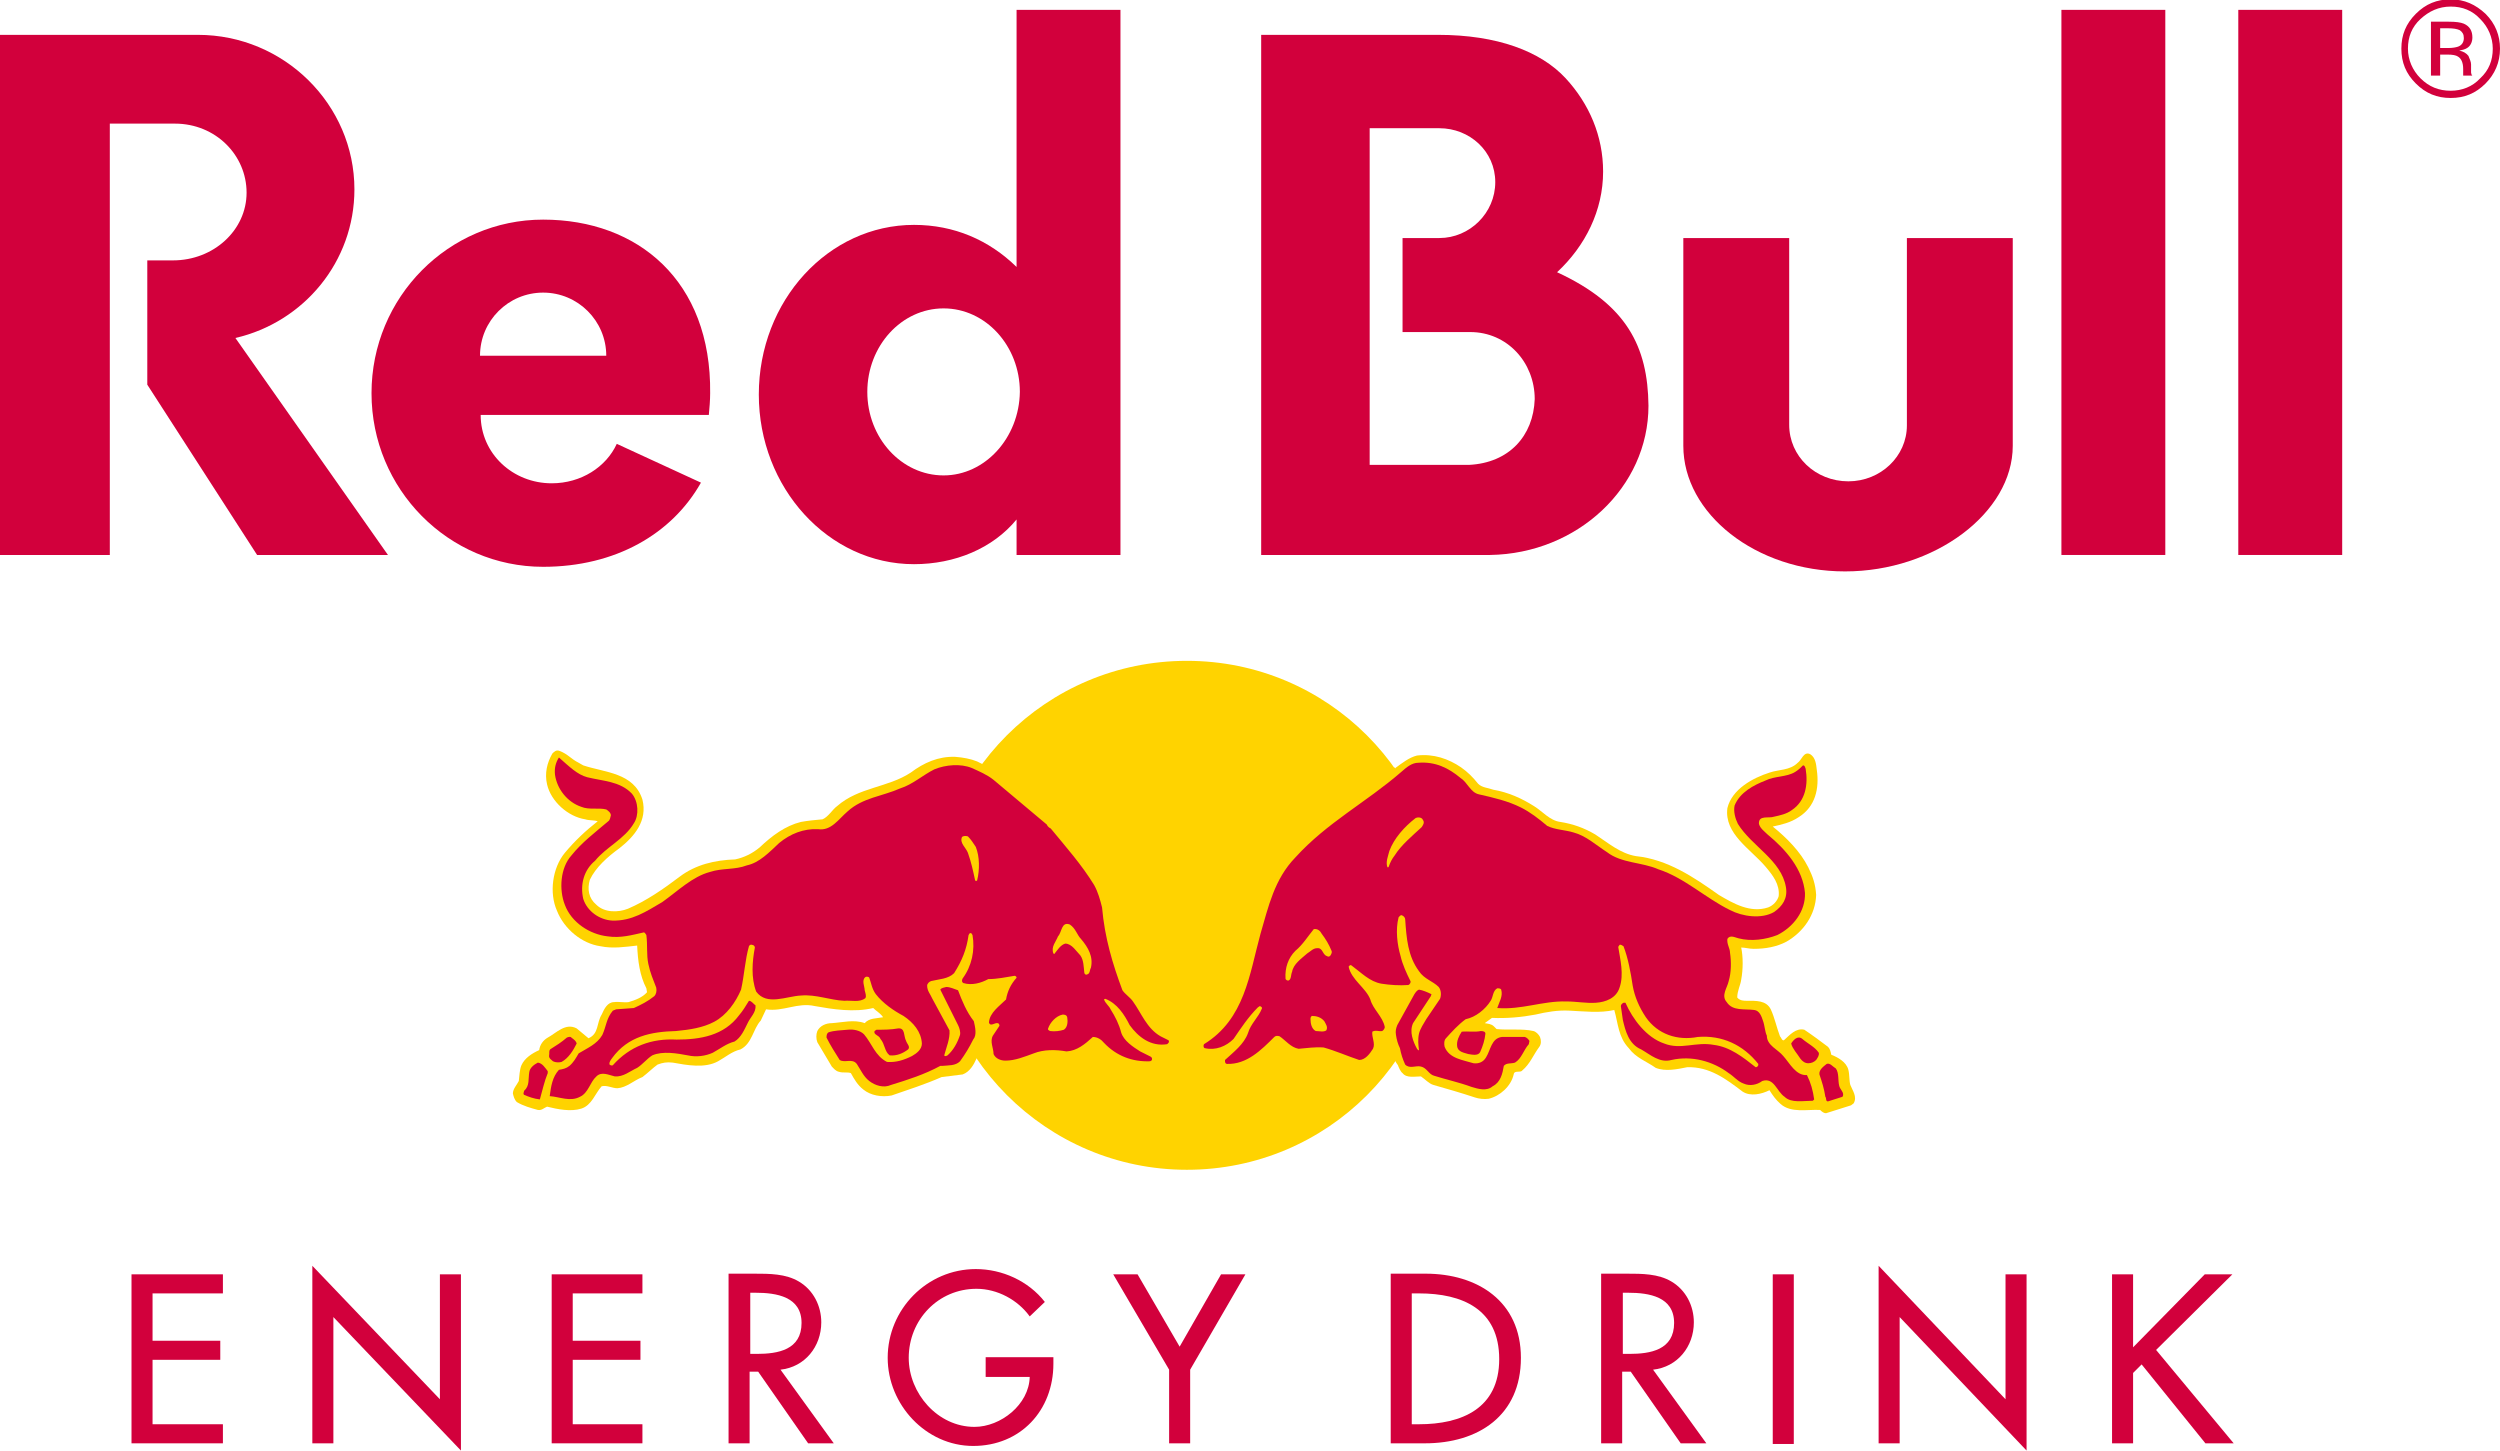
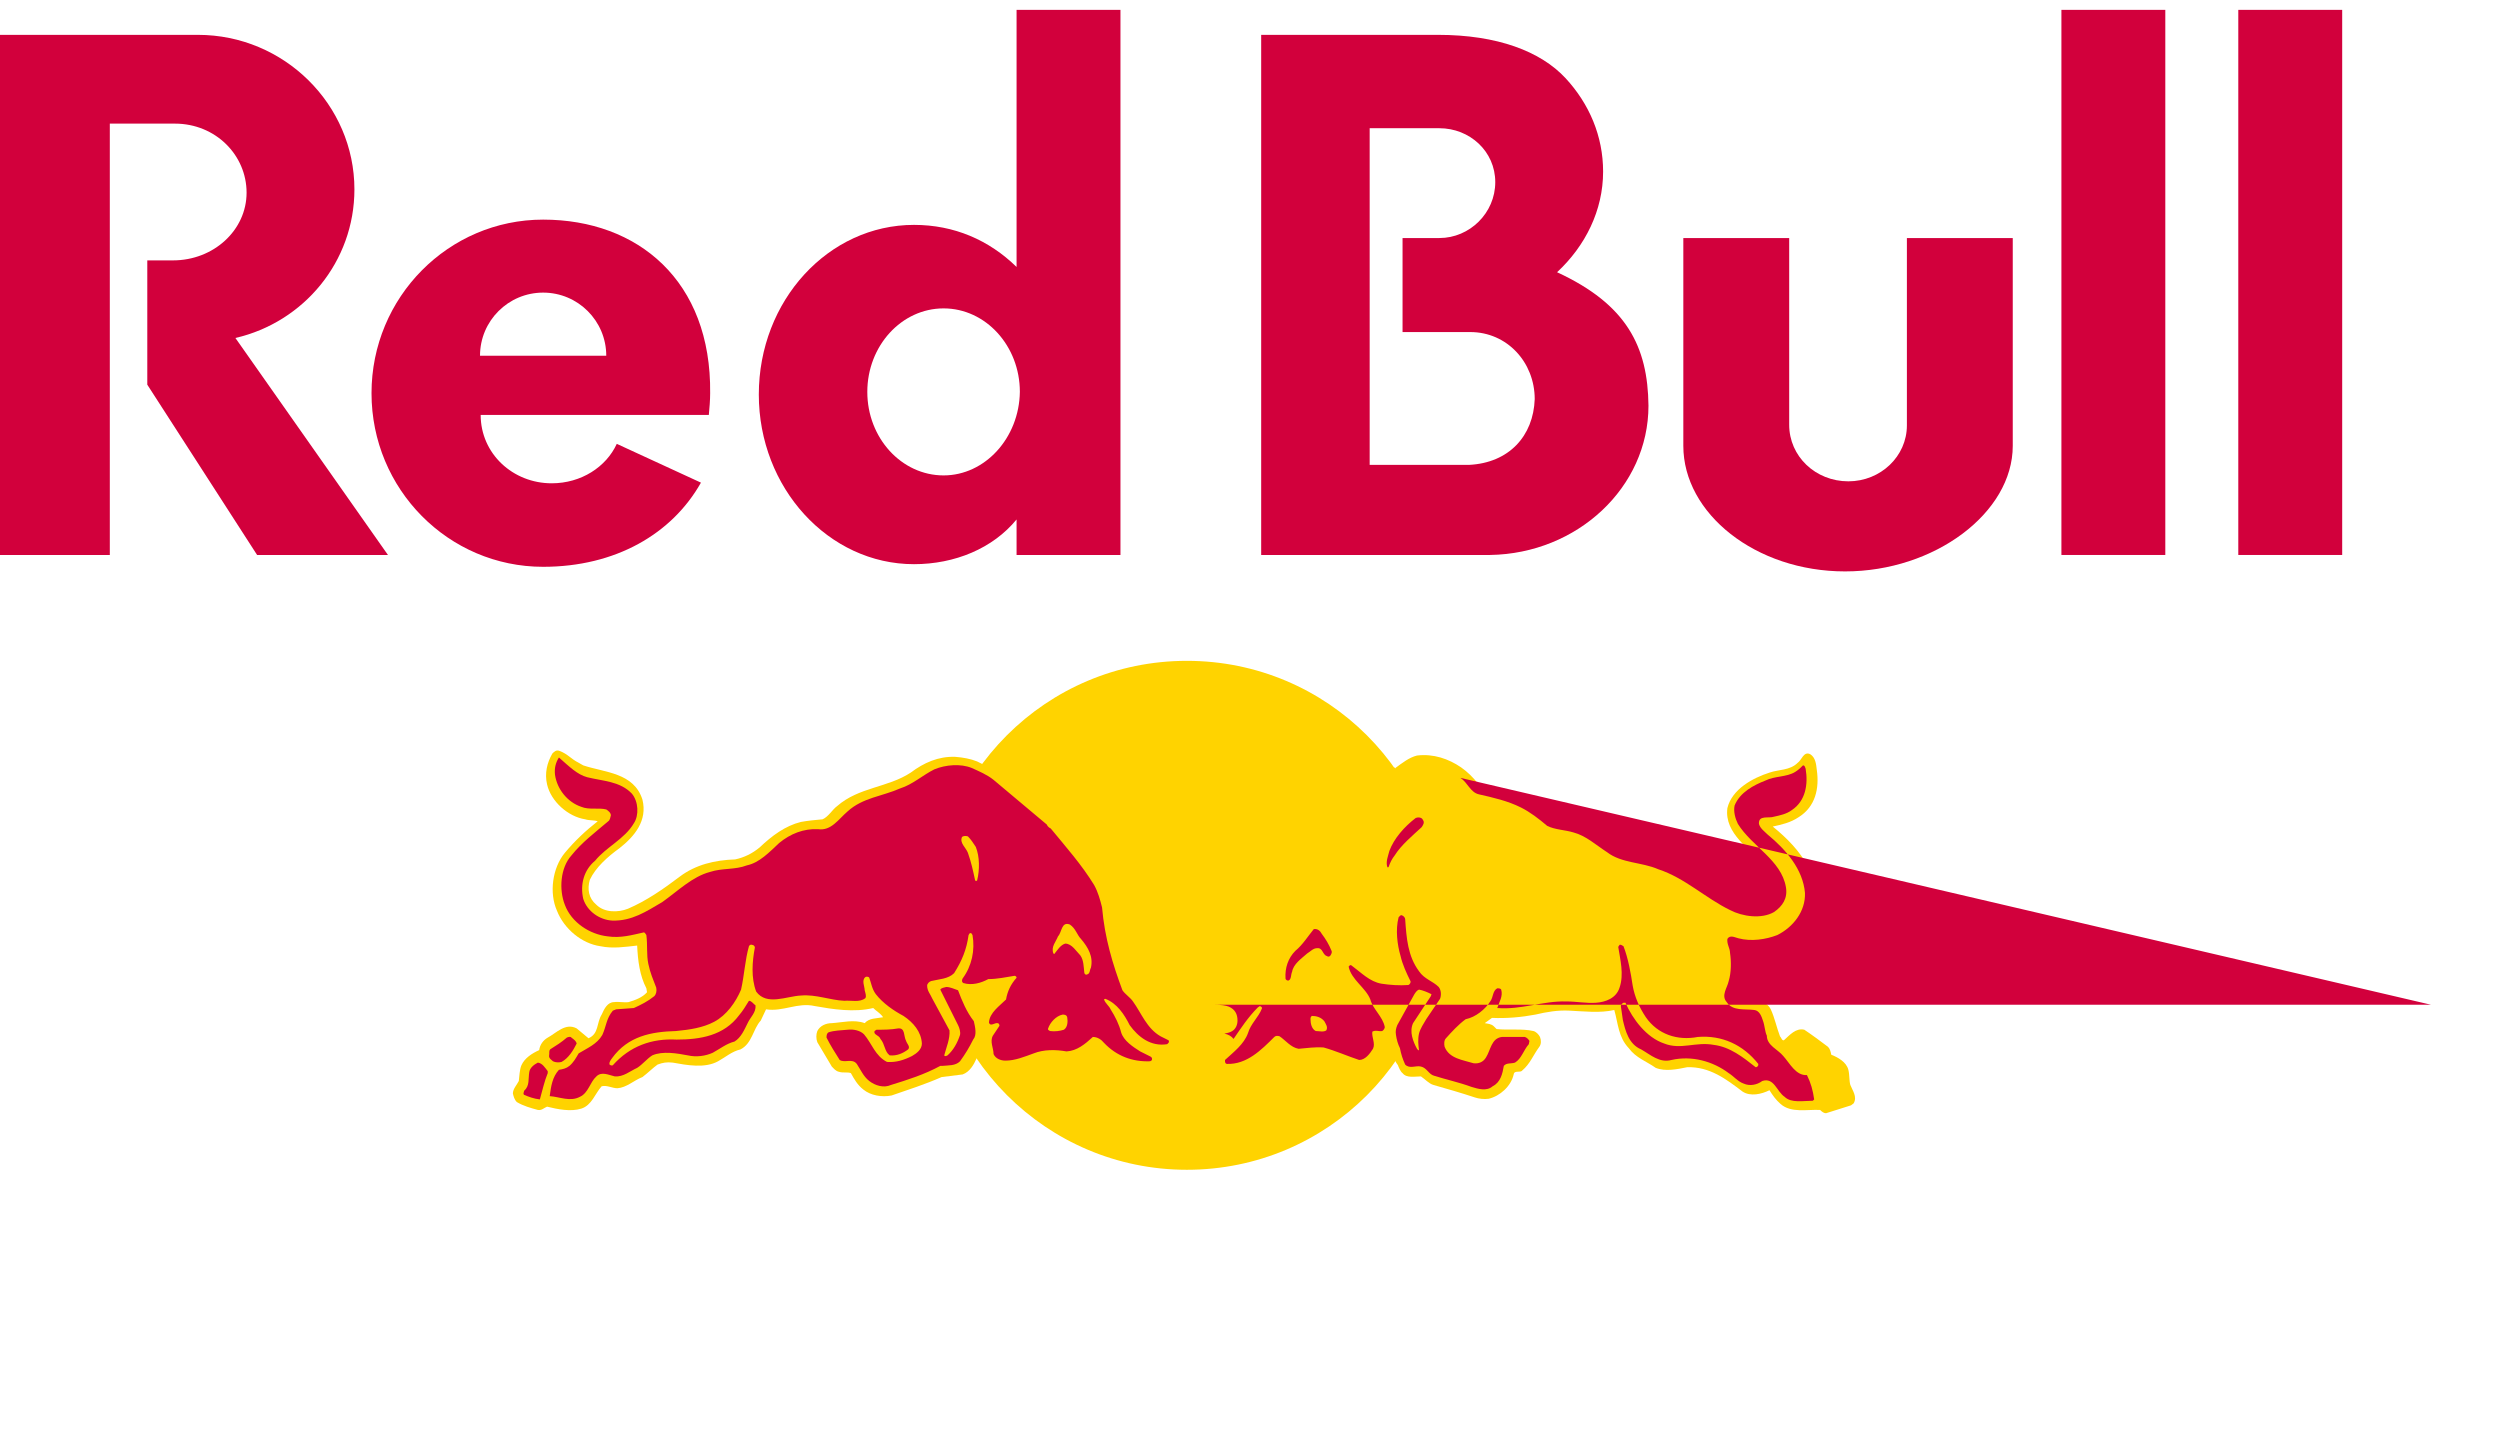
<svg xmlns="http://www.w3.org/2000/svg" version="1.1" id="Layer_1" x="0px" y="0px" viewBox="0 0 380.2 220.6" width="415.148" height="240.878" enable-background="new 0 0 380.2 220.6" xml:space="preserve">
  <path fill="#d2003c" d="M272.1,36.2H256l0,31.6c0,10.3,11,19.1,24.6,19.1c13.6,0,25.5-8.9,25.5-19.1V36.2H290v28.5   c0,4.7-4,8.5-8.9,8.5c-5,0-9-3.8-9-8.6L272.1,36.2z" />
  <path fill="#d2003c" d="M16.7,18.8v65.6H0V5.3h30.1c13.1,0,23.8,10.6,23.8,23.5c0,11-7.7,20.2-18.1,22.6l23.2,33H39.1L22.4,58.5   V39.6l3.9,0c6.2,0,11.2-4.6,11.2-10.3c0-5.7-4.7-10.5-10.9-10.5H16.7z" />
  <path fill="#d2003c" d="M170.4,84.4V1.5h-15.8l0,39.1c-4.2-4.1-9.5-6.4-15.6-6.4c-13,0-23.6,11.5-23.6,25.8   c0,14.2,10.6,25.8,23.6,25.8c6.2,0,12-2.4,15.6-6.8v5.4H170.4z M143.5,72.3c-6.4,0-11.6-5.7-11.6-12.7c0-7,5.2-12.7,11.6-12.7   c6.4,0,11.6,5.7,11.6,12.7C155,66.6,149.8,72.3,143.5,72.3" />
  <path fill="#d2003c" d="M236.8,41.4c4.3-4,7-9.4,7-15.3c0-5.4-2.1-10.3-5.7-14.2c-3.8-4.1-10.4-6.6-19.4-6.6h-26.9v79.1h34.8   c13.3-0.2,24.1-10.3,24.1-22.7C250.6,52.7,247.4,46.3,236.8,41.4 M223.4,70.7h-15.1V19.5h10.6c4.6,0,8.5,3.5,8.5,8.2   s-3.9,8.5-8.5,8.5l-5.6,0v14.3l10.3,0c5.6,0,9.8,4.6,9.8,10.2C233.2,66.3,229.5,70.4,223.4,70.7" />
  <path fill="#d2003c" d="M73,54.1c0-5.3,4.3-9.6,9.6-9.6c5.3,0,9.6,4.3,9.6,9.6H73z M107.8,63.1c0.1-1.1,0.2-2.2,0.2-3.3   c0.2-17.1-11-26.4-25.4-26.4c-14.4,0-26.1,11.8-26.1,26.4s11.7,26.4,26.1,26.4c11,0,19.6-5,24-12.8l-12.8-5.9c-1.6,3.5-5.4,6-9.9,6   c-5.9,0-10.8-4.5-10.8-10.4C73.5,63.1,107.8,63.1,107.8,63.1" />
  <rect x="313.5" y="1.5" fill="#d2003c" width="15.8" height="82.9" />
  <rect x="340.4" y="1.5" fill="#d2003c" width="15.8" height="82.9" />
  <path fill="#FFD300" d="M141.8,139.2c0-21.4,17.3-38.7,38.7-38.7c21.4,0,38.7,17.3,38.7,38.7c0,21.4-17.3,38.7-38.7,38.7   C159.1,177.9,141.8,160.5,141.8,139.2" />
  <path fill-rule="evenodd" clip-rule="evenodd" fill="#FFD300" d="M149.4,116.2c0.6,0.3,1.2,0.6,1.9,1c2.9,2,4.8,3.7,9.2,7.4   c1.3,1.3,2.8,3.4,3.9,4.7c2.4,3,4.1,5.1,4.4,7.6c0.7,5,1.4,7.8,3.3,12.9c0.2,0.5,1,1.2,1.5,1.8c1.2,1.5,1.7,3.9,3.9,5.2   c1.2,0.7,1.4,0.8,1.8,1.1c0.6,0.5-0.4,2.3-3.5,1.9c1.6,0.8,1.4,2.6-0.9,2.7c-4.5,0.2-7.3-2.4-7.9-3.1c-0.3-0.3-1.2,0.9-2.8,1.5   c-1.6,0.8-3.8,0-5.5,0.3c-1.6,0.3-3.7,1.3-5.4,1.4c-3,0.1-3.4-2-3.4-3.8c0-0.4,0-0.7,0-0.8c-0.3,1.1-1.4,3-1.4,3   c-0.4,0.9-1,2-2.1,2.4l-3.2,0.4c-2.5,1.1-5,1.9-7.6,2.8c-1.5,0.3-3.2,0-4.3-0.9c-0.9-0.7-1.4-1.6-1.9-2.5c-0.5-0.2-1.2,0-1.8-0.2   c-0.5-0.1-0.8-0.5-1.1-0.8l-2.2-3.7c-0.2-0.5-0.2-1.2,0-1.7c0.4-0.8,1.3-1.2,2.2-1.2c1.6-0.1,3.4-0.6,5,0c0.7-0.8,1.8-0.7,2.8-0.9   c-0.4-0.6-1-0.9-1.5-1.4c-2.9,0.7-6.1,0.2-8.9-0.3c-2.6-0.6-4.8,0.9-7.4,0.5l-0.8,1.7c-1.2,1.3-1.3,3.5-3.1,4.4   c-1.3,0.3-2.3,1.2-3.4,1.8c-2,1.1-4.7,0.6-6.9,0.2c-0.9-0.1-1.5,0-2.3,0.3c-0.7,0.5-1.5,1.3-2.3,1.9c-1.3,0.5-2.4,1.6-3.8,1.7   c-0.8,0-1.6-0.5-2.4-0.3c-1,1.1-1.5,2.9-3.1,3.4c-1.6,0.5-3.6,0.1-5.2-0.3c-0.5,0.2-0.8,0.6-1.4,0.5c-1.1-0.3-2.2-0.6-3.2-1.2   c-0.4-0.4-0.5-0.9-0.6-1.3c0-0.7,0.6-1.3,0.9-1.9c0.1-0.7,0.1-1.7,0.4-2.4c0.5-1.1,1.6-1.8,2.7-2.3c0.1-0.8,0.6-1.5,1.3-1.9   c1.3-0.7,2.7-2.3,4.4-1.4l1.8,1.5c1.6-0.7,1.2-2.3,2-3.6c0.4-0.9,0.9-1.9,1.9-1.9c0.7-0.1,1.5,0.1,2.2,0c1-0.3,2.1-0.7,2.8-1.5   l-0.1-0.6c-1-1.9-1.3-4.2-1.4-6.5c-1.8,0.2-3.7,0.5-5.6,0.1c-2.8-0.4-5.5-2.6-6.6-5.4c-1.2-2.7-0.7-6.5,1.2-8.8   c1.5-1.8,3.2-3.4,5-4.8c-0.6-0.2-1.3-0.1-1.9-0.3c-2.6-0.4-5.2-2.7-5.8-5.3c-0.4-1.7,0-3.3,0.8-4.7c0.3-0.3,0.6-0.6,1.1-0.4   c1.3,0.5,1.7,1.2,2.9,1.8l0.7,0.4c3.3,1.1,7.7,1.1,9,5.2c0.8,3.2-1.2,5.6-3.5,7.4c-1.8,1.3-3.6,2.9-4.5,4.8c-0.4,1.4-0.2,2.8,1,3.8   c1.2,1.2,3.3,1.2,4.8,0.6c2.8-1.2,5.4-3,7.9-4.9c2.4-1.8,5.3-2.5,8.4-2.6c1.4-0.3,2.6-0.9,3.7-1.8c1.9-1.8,3.9-3.3,6.3-3.9   c1.1-0.2,2.2-0.3,3.3-0.4c0.9-0.4,1.5-1.5,2.2-2c3.3-2.9,7.7-2.8,11.2-5.1c2-1.5,4.2-2.5,6.8-2.4c1.2,0.1,2.3,0.3,3.3,0.7   L149.4,116.2L149.4,116.2z M152.7,150.2c-2.2,0.1-3.6,0.6-5.1,0.8c0.1,1.4,0.9,2.6,2,4.1C150.2,152.8,152.1,151.9,152.7,150.2" />
  <path fill-rule="evenodd" clip-rule="evenodd" fill="#FFD300" d="M209,150.7c1,1.5,1.6,3,2.5,4.6c0.9-1.7,1.7-3.3,2.5-4.3   C213.9,150.9,211.3,151.2,209,150.7 M211.1,158.1c-0.1,0.3-0.3,0.4-0.7,0.4c0.3,1.4-0.7,4-3.2,4.1c-1.7,0.1-4.5-1.6-6.1-1.7   c-1.7-0.1-4.8,1.2-6.6-1.5c-2.4,2.9-5.2,3.7-7.6,3.6c-1.4,0-2.9-0.8-0.8-2.6c-4.6,1.5-4.6-1.6-3.8-2.2c0.5-0.4,1.1-0.7,2.8-2.4   c6.4-6.7,4-18.3,11-26c2.7-3,4.9-4.7,10.4-8.6c1.9-1.3,3.8-3.2,5.6-4.5l0.1,0.2l0-0.1c1.1-0.8,2.1-1.6,3.3-1.9   c2.5-0.3,4.8,0.5,6.7,1.8c1,0.7,1.8,1.5,2.6,2.5c0.6,0.6,1.5,0.6,2.3,0.9c2.3,0.4,4.3,1.3,6.2,2.5c1.3,0.8,2.4,2.2,4,2.4   c1.9,0.3,3.6,0.9,5.3,1.9c2,1.3,3.8,2.9,6.2,3.3c4.8,0.5,8.8,3.2,12.6,5.9c2.2,1.3,4.8,2.8,7.5,1.9c0.8-0.3,1.4-1,1.6-1.7   c0.2-1.8-0.9-3.2-2-4.5c-2.3-2.7-6.3-5-5.8-8.9c0.7-2.9,3.9-4.6,6.4-5.4c1.4-0.5,3.1-0.3,4.3-1.5c0.6-0.4,0.9-1.8,1.9-1.3   c0.8,0.5,0.9,1.5,1,2.4c0.4,2.8-0.2,5.6-2.8,7.2c-1.2,0.8-2.5,1.1-3.9,1.4c2.1,1.7,4.2,3.8,5.4,6.2c0.7,1.4,1.1,2.6,1.2,4.2   c-0.1,3-1.9,5.6-4.5,7.1c-1.5,0.8-3.2,1.1-5,1.1c-0.7,0-1.3-0.2-1.9-0.2c0.3,1.4,0.3,3.3,0,4.9c-0.1,0.8-0.6,1.7-0.6,2.7   c0.4,0.5,1,0.5,1.5,0.5c1.3,0,2.9-0.1,3.6,1.3c0.6,1.3,0.9,2.8,1.4,4.1c0.2,0.2,0.3,0.7,0.6,0.6c0.9-0.8,1.8-1.9,3.1-1.6   c1.2,0.8,2.4,1.7,3.6,2.6c0.3,0.3,0.4,0.7,0.5,1.2c1,0.4,2.3,1.1,2.6,2.3c0.2,0.8,0.1,1.6,0.3,2.3c0.3,0.8,1.1,1.8,0.5,2.8l-0.4,0.3   l-3.8,1.2c-0.3,0-0.6-0.2-0.9-0.5c-2-0.1-4.4,0.5-6-0.9c-0.7-0.6-1.2-1.3-1.7-2.1c-1.2,0.6-2.9,1-4.1,0.2c-2.5-1.9-5-3.8-8.4-3.7   c-1.5,0.3-3.3,0.7-4.8,0.1c-1.4-1-3-1.5-4.1-3c-1.6-1.7-1.6-3.7-2.2-5.8c-2.2,0.5-4.6,0.2-6.8,0.1c-1.8-0.1-3.5,0.2-5.2,0.6   c-2.1,0.4-4.4,0.6-6.6,0.5l-1.1,0.8c0.5,0.1,1,0.1,1.4,0.5l0.4,0.4c1.8,0.2,3.9-0.1,5.6,0.3c0.4,0.1,0.8,0.5,1,0.9   c0.2,0.5,0.2,1.1-0.1,1.5c-0.9,1.2-1.4,2.6-2.6,3.6c-0.3,0.4-1.2-0.1-1.3,0.6c-0.4,1.8-2.1,3.3-3.8,3.7c-0.7,0.1-1.5,0-2.1-0.2   c-2.1-0.7-4.2-1.3-6.3-1.9c-0.7-0.2-1.3-0.9-1.9-1.3c-0.9,0-2.2,0.3-2.8-0.5c-0.3-0.2-0.6-0.9-0.7-1.2   C211.9,161.1,211.4,159.5,211.1,158.1" />
  <path fill-rule="evenodd" clip-rule="evenodd" fill="#d2003c" d="M148.4,128.8c0.6,1.5,0.6,3.5,0.2,5.1c-0.1,0.1-0.2,0.1-0.3,0   c-0.3-1.4-0.6-2.8-1.1-4.2c-0.3-0.8-1.3-1.5-0.9-2.4c0.2-0.2,0.6-0.2,0.9-0.1C147.7,127.7,148,128.2,148.4,128.8 M164.4,142.8   c1.1,1.3,1.9,2.7,1.5,4.4c-0.2,0.3-0.1,0.9-0.6,1c-0.2,0.1-0.4-0.1-0.4-0.3c-0.1-0.9-0.1-1.9-0.6-2.6c-0.6-0.6-1.3-1.8-2.3-1.8   c-0.7,0.2-1.2,1-1.6,1.5c0,0.1-0.1,0.1-0.2,0c-0.4-1,0.4-1.8,0.7-2.6c0.6-0.6,0.5-2.3,1.8-1.8C163.6,141.2,163.8,142.2,164.4,142.8    M162.3,154.7c0.1,0.6,0.1,1.5-0.5,1.9c-0.6,0.2-1.4,0.3-2.1,0.2c-0.2-0.1-0.4-0.2-0.3-0.4c0.3-0.9,1.2-1.9,2.2-2.1   C161.8,154.3,162.2,154.3,162.3,154.7 M89.3,118.2c2.4,0.6,5,0.6,6.8,2.5c1,1.2,1.1,3.3,0.3,4.5c-1.4,2.4-4.2,3.6-5.9,5.7   c-1.7,1.4-2.3,3.6-1.8,5.8c0.6,1.9,2.5,3.2,4.4,3.3c3,0.1,5.2-1.4,7.6-2.8c2.4-1.7,4.6-3.9,7.3-4.6c1.8-0.6,3.8-0.3,5.6-1   c1.9-0.4,3.4-2,4.9-3.4c1.7-1.4,3.7-2.2,5.9-2.1c2,0.3,3.1-1.5,4.5-2.7c2.3-2.1,5.3-2.3,8-3.5c1.9-0.6,3.4-2,5.2-2.9   c1.7-0.7,4-0.9,5.7-0.2c1.1,0.5,2.3,1,3.3,1.8l8.1,6.8c0.1,0.3,0.4,0.5,0.6,0.6c2.3,2.8,4.7,5.5,6.6,8.6c0.6,1.1,0.9,2.2,1.2,3.4   c0.4,4.6,1.6,8.6,3.1,12.6c0.4,0.6,1.2,1.1,1.6,1.7c1.3,1.8,2.1,4.1,4.2,5.3l1.2,0.6c0.1,0.1,0.1,0.3,0,0.4l-0.2,0.2   c-2.5,0.4-4.4-1.1-5.7-2.9c-0.8-1.6-1.9-3.3-3.7-4c-0.1,0-0.2,0.1-0.2,0.1c0.2,0.6,0.8,1,1,1.5c0.7,1.1,1.3,2.3,1.6,3.5   c0.4,1.3,1.8,2.2,2.9,2.9l1.6,0.8c0.2,0.1,0.3,0.4,0.1,0.6l-0.2,0.1c-2.7,0.1-5.1-0.8-7-2.8c-0.4-0.5-1-0.9-1.7-0.9   c-1.2,1.1-2.4,2.1-4,2.2c-1.7-0.3-3.5-0.3-5,0.3c-1.4,0.5-2.8,1.1-4.3,1.1c-0.7,0-1.5-0.3-1.8-1c0-0.9-0.6-1.9-0.1-2.8l1-1.5   c0-0.2-0.1-0.4-0.3-0.4c-0.4-0.1-1.1,0.6-1.3-0.1c0.1-1.5,1.6-2.5,2.6-3.5c0.2-1.2,0.7-2.3,1.6-3.3c0-0.1-0.1-0.3-0.3-0.3   c-1.3,0.2-2.6,0.5-4,0.5c-1.1,0.6-2.5,1-3.8,0.6c-0.3-0.2-0.2-0.5-0.1-0.7c1.4-1.9,1.9-4.3,1.5-6.6c-0.1-0.1-0.1-0.3-0.3-0.3   c-0.2,0-0.2,0.2-0.3,0.3c-0.3,2.2-1,3.9-2.2,5.8c-0.9,0.9-2.3,0.9-3.5,1.2c-0.3,0.1-0.6,0.4-0.6,0.7c0,0.8,0.5,1.3,0.8,2l2.6,4.8   c0.1,1.3-0.5,2.6-0.8,3.8c0.1,0.2,0.3,0.1,0.5,0c0.9-0.8,1.5-1.9,1.9-3.1c0.1-0.5-0.1-1.1-0.3-1.5l-2.7-5.4c0.2-0.3,0.6-0.3,0.9-0.4   c0.6,0,1.2,0.3,1.8,0.5c0.6,1.6,1.3,3.3,2.4,4.7c0.2,0.9,0.5,2.1-0.1,2.8c-0.6,1.2-1.2,2.2-2,3.3c-0.7,0.7-1.7,0.6-2.7,0.7H143   c-2.4,1.3-4.9,2.1-7.5,2.9c-1.1,0.5-2.4,0.1-3.3-0.6c-0.9-0.7-1.3-1.7-1.9-2.6c-0.7-0.9-1.8-0.1-2.6-0.6c-0.7-1.1-1.4-2.2-2-3.4   c0-0.3,0-0.6,0.3-0.8c0.9-0.3,1.9-0.3,2.9-0.4c0.9-0.1,1.9,0.1,2.5,0.7c1.2,1.4,1.7,3.3,3.5,4.2c1.4,0.1,2.6-0.3,3.8-0.9   c0.7-0.4,1.5-1,1.5-1.9c-0.1-1.8-1.3-3.2-2.8-4.2c-1.5-0.8-3.1-1.9-4.2-3.3c-0.6-0.8-0.7-1.7-1-2.5c-0.1-0.2-0.5-0.2-0.6-0.1   c-0.6,0.5-0.1,1.4-0.1,2c0.1,0.4,0.3,0.9,0.1,1.2c-0.9,0.7-2.1,0.3-3.2,0.4c-2.2-0.1-4.3-1-6.6-0.8c-2.2,0.1-5.2,1.6-6.8-0.6   c-0.8-2.1-0.6-4.6-0.2-6.7c0-0.2-0.2-0.4-0.4-0.4c-0.2-0.1-0.4,0-0.5,0.2c-0.6,2.1-0.7,4.4-1.2,6.6c-0.8,1.9-2.2,3.9-4.1,4.9   c-1.7,0.9-3.7,1.2-5.8,1.4c-3.8,0.1-7.3,0.8-9.7,4.1c-0.2,0.3-0.5,0.6-0.4,1c0.1,0.1,0.4,0.2,0.5,0.1c2.6-2.9,5.9-4.1,9.7-3.9   c3.6,0,7.2-0.6,9.5-3.7c0.6-0.7,1-1.4,1.5-2.2c0.4,0,0.7,0.5,1,0.7c0.1,1.1-0.8,1.8-1.2,2.7c-0.5,1-1,2.2-2,2.8   c-1.2,0.3-2.2,1.1-3.3,1.7c-1.1,0.5-2.5,0.7-3.8,0.4c-1.6-0.3-3.8-0.7-5.4,0c-0.8,0.5-1.5,1.4-2.3,1.9c-1.1,0.5-2.1,1.4-3.4,1.3   c-0.9-0.2-2-0.8-2.8,0c-1,0.9-1.2,2.5-2.5,3.1c-1.5,0.8-3.1,0-4.6-0.1c0.2-1.5,0.4-2.9,1.4-4c0.6-0.1,1.1-0.2,1.6-0.6   c0.6-0.5,1-1.2,1.4-1.9c1.3-0.8,2.8-1.4,3.6-2.8c0.6-1.3,0.6-2.5,1.6-3.7l0.5-0.2l2.7-0.2c1.1-0.5,2.1-1,3.1-1.8   c0.3-0.3,0.4-0.8,0.3-1.3c-0.5-1.3-0.9-2.2-1.2-3.6c-0.3-1.4-0.1-2.8-0.3-4.4c-0.1-0.1-0.2-0.4-0.4-0.4c-1.8,0.4-3.5,0.9-5.5,0.6   c-2.7-0.3-5.5-2.1-6.5-4.8c-0.9-2.3-0.7-5.6,1-7.5c1.6-2,3.6-3.5,5.6-5.2c0.3-0.2,0.3-0.6,0.4-0.9c0-0.4-0.4-0.7-0.7-0.9   c-1.2-0.3-2.6,0.1-3.8-0.4c-2.1-0.7-3.7-2.7-4-4.9c-0.1-1,0.1-1.8,0.6-2.6C86.6,116.6,87.8,117.8,89.3,118.2 M83.3,162.9v0.3   c-0.5,1.2-0.8,2.6-1.2,4c-0.9-0.1-1.7-0.4-2.4-0.7c-0.2-0.2,0-0.4,0-0.6c0.9-0.8,0.6-1.8,0.8-2.9c0.1-0.6,0.7-1.1,1.3-1.4   C82.5,161.7,82.9,162.4,83.3,162.9 M87.7,158.7c-0.5,1-1.2,2.2-2.3,2.8c-0.4,0.1-0.9,0.1-1.3-0.1c-0.2-0.2-0.6-0.4-0.6-0.8   c0.1-0.4-0.1-0.9,0.3-1.1c0.8-0.5,1.6-1,2.4-1.7c0.2-0.1,0.6-0.2,0.7,0C87.3,158.1,87.6,158.3,87.7,158.7 M137.8,158.3   c0.1,0.4,0.7,0.9,0.3,1.3c-0.8,0.6-1.7,1-2.8,0.9c-0.8-0.6-0.7-1.7-1.4-2.5c-0.2-0.6-1.1-0.6-0.9-1.2l0.3-0.2c1.1,0,2.2,0,3.3-0.2   C137.7,156.3,137.4,157.6,137.8,158.3" />
-   <path fill-rule="evenodd" clip-rule="evenodd" fill="#d2003c" d="M201,142c0.6,0.8,1.1,1.6,1.5,2.6c0.1,0.2,0,0.4-0.1,0.6   c-0.1,0.2-0.3,0.4-0.6,0.2c-0.7-0.2-0.6-1.3-1.5-1.2c-0.6,0-1,0.5-1.5,0.8c-0.9,0.8-2.1,1.6-2.3,2.8c-0.2,0.4-0.1,1.1-0.5,1.3   c-0.2,0.1-0.5-0.1-0.5-0.3c-0.1-1.6,0.4-3.1,1.5-4.2c1.1-0.9,1.9-2.2,2.8-3.3C200.4,141.2,200.8,141.6,201,142 M201.4,155.3   c0.2,0.4,0.6,0.9,0.3,1.4c-0.4,0.3-1.1,0.1-1.6,0.1c-0.6-0.3-0.8-1.1-0.8-1.8c0-0.2,0-0.3,0.2-0.5   C200.2,154.5,200.9,154.7,201.4,155.3 M216.4,124.7c0.3,0.4,0,0.8-0.2,1.1c-1.4,1.3-3.1,2.7-4.1,4.3c-0.4,0.5-0.7,1.1-0.9,1.7   c0,0.1-0.1,0.1-0.2,0.1c-0.3-0.8,0.1-1.7,0.3-2.5c0.7-1.9,2.3-3.7,4-5C215.5,124.3,216.2,124.2,216.4,124.7 M222.1,118.3   c1.1,0.7,1.5,2.2,2.8,2.5c2.2,0.5,4.4,1,6.4,2c1.4,0.7,2.7,1.7,4,2.8c1.2,0.6,2.7,0.6,4,1c1.9,0.5,3.4,1.9,5.1,3   c2.2,1.7,5.3,1.5,7.8,2.6c4,1.3,7.2,4.4,10.9,6.2c1.9,1,4.8,1.4,6.7,0.3c1.3-0.9,2.1-2.1,1.8-3.8c-0.7-4.1-5.2-6.2-7.3-9.6   c-0.4-0.8-0.7-1.9-0.5-2.8c0.8-2,2.9-3.1,4.7-3.8c1.4-0.7,3.2-0.5,4.5-1.3c0.5-0.3,0.9-0.7,1.2-1c0.3,0,0.3,0.3,0.4,0.5   c0.4,2.4,0,4.9-2.1,6.3c-0.8,0.6-1.8,0.8-2.7,1c-0.8,0.3-2.4-0.3-2.3,1.1c0.2,0.7,0.8,1.1,1.3,1.6c2.8,2.3,5.4,5.3,5.7,8.9   c0.1,2.8-1.8,5.2-4.2,6.4c-1.8,0.7-4,1-5.9,0.5c-0.5-0.1-1.3-0.6-1.7,0.1c-0.1,0.8,0.4,1.4,0.4,2.1c0.2,1.3,0.2,3-0.2,4.3   c-0.2,1-1.2,2.2-0.3,3.2c0.9,1.4,2.7,1,4.2,1.2c0.8,0.1,1.1,1,1.3,1.6c0.3,0.8,0.3,1.7,0.6,2.3c0,1.5,1.7,2.1,2.5,3.1   c1,1.1,1.9,3,3.6,2.9c0.6,1.2,0.9,2.3,1.1,3.7l-0.2,0.2c-1.4,0-3.3,0.4-4.3-0.6c-1.2-0.8-1.6-3-3.4-2.4c-0.8,0.6-1.9,0.8-2.8,0.4   c-0.9-0.3-1.5-1.1-2.3-1.6c-2.4-1.8-5.6-2.7-8.7-2c-1.8,0.5-3.2-0.8-4.6-1.6c-1.9-0.8-2.4-2.8-2.8-4.5l-0.3-2.1   c0-0.2,0.2-0.4,0.4-0.5h0.3c1.1,2.5,3.2,5.3,5.9,6.2c2.5,1,4.8-0.3,7.5,0.2c2.5,0.3,4.5,1.9,6.4,3.4c0.2,0,0.3-0.1,0.4-0.3v-0.2   c-2.3-2.9-5.5-4.4-9.2-4.1c-3.1,0.6-6.1-0.4-7.9-3c-1-1.5-1.7-3.1-2-4.8c-0.3-2-0.7-4.2-1.4-6c-0.2-0.1-0.4-0.3-0.6-0.2l-0.2,0.3   c0.3,1.9,0.9,4.2,0.2,6.2c-0.5,1.6-2.1,2.2-3.6,2.3c-1.5,0.1-2.9-0.2-4.5-0.2c-3.6-0.1-6.8,1.3-10.5,1c0.3-0.9,0.9-1.8,0.6-2.8   c-0.1-0.2-0.4-0.2-0.6-0.2c-0.7,0.4-0.6,1.3-1,1.9c-0.8,1.3-2.3,2.5-3.8,2.8c-1.1,0.8-2.1,1.9-3,2.9c-0.3,0.3-0.3,0.9-0.2,1.3   c0.7,1.8,2.8,2,4.4,2.5c0.8,0.1,1.5-0.2,1.9-0.9c0.7-1.1,0.8-2.9,2.4-3.1h3.5c0.3,0.1,0.5,0.3,0.7,0.6l-0.1,0.5   c-0.8,0.9-1.1,2.2-2.1,2.8c-0.6,0.2-1.3,0-1.7,0.5c-0.2,1.2-0.5,2.5-1.7,3.1c-0.9,0.8-2.2,0.4-3.2,0.1c-1.9-0.7-3.8-1.1-5.7-1.7   c-0.8-0.2-1.1-1.2-2-1.4c-0.8-0.2-1.7,0.4-2.4-0.3c-0.4-0.9-0.6-1.5-0.8-2.5c-0.3-0.6-0.5-1.3-0.6-2c-0.1-0.6,0-1,0.2-1.5l2.6-4.7   c0.2-0.3,0.4-0.6,0.7-0.7c0.6,0.1,1.3,0.4,1.9,0.7l-0.1,0.3l-2.7,4.1c-0.6,1.3,0,2.8,0.6,3.9c0.1,0.1,0.2,0.3,0.3,0.2   c-0.1-0.8-0.2-1.6,0-2.5c0.2-0.8,0.7-1.5,1.1-2.2l2.1-3.1c0.2-0.5,0.2-1.3-0.2-1.8c-0.9-0.9-2.2-1.2-3-2.4c-1.7-2.3-1.9-5-2.1-7.9   c0-0.2-0.2-0.5-0.5-0.6c-0.2-0.1-0.4,0.2-0.5,0.3c-0.5,1.9-0.2,4.2,0.3,5.9c0.3,1.3,0.9,2.6,1.5,3.8c0.1,0.2-0.1,0.5-0.3,0.6   c-1.4,0.1-2.8,0-4.1-0.2c-1.8-0.3-3.1-1.7-4.6-2.8c-0.2-0.1-0.3,0.1-0.4,0.2c0.4,2,2.6,3.2,3.3,5c0.4,1.5,1.9,2.6,2.2,4.2   c0,0.2-0.2,0.5-0.4,0.6c-0.5,0.1-1-0.2-1.5,0.1c-0.1,0.9,0.5,1.8,0.1,2.6c-0.5,0.8-1.2,1.7-2.1,1.7c-1.8-0.6-3.6-1.4-5.4-1.9   c-1.3-0.1-2.6,0.1-3.8,0.2c-1.2-0.2-2-1.3-2.9-1.9c-0.3-0.1-0.6-0.1-0.8,0.1c-2,2-4.2,4.2-7.2,4.1c-0.2,0-0.3-0.2-0.3-0.4l0-0.2   c1.3-1.2,2.9-2.4,3.5-4.1c0.4-1.4,1.6-2.4,2.1-3.7c0.1-0.2-0.1-0.3-0.3-0.4l-0.3,0.2c-1.5,1.5-2.6,3.2-3.7,4.8   c-1.1,1.1-2.7,1.8-4.4,1.4c-0.2-0.1-0.2-0.4-0.1-0.6c6.2-3.8,6.9-10.6,8.6-16.8c1.2-4.1,2.1-8.3,5.3-11.6c4.8-5.3,10.8-8.4,16.1-13   c0.8-0.7,1.6-1.4,2.6-1.4C218.3,115.8,220.3,116.8,222.1,118.3 M279.2,162.5c0.5,0.7,0.3,1.8,0.5,2.6c0.1,0.6,0.9,1.1,0.5,1.7   l-2.2,0.7c-0.4,0-0.2-0.5-0.4-0.7c-0.2-1.3-0.5-2.2-0.9-3.4c-0.1-0.7,0.6-1.2,1.1-1.6C278.3,161.6,278.7,162.2,279.2,162.5    M274.1,158c0.8,0.7,1.9,1.2,2.5,2.1c0.1,0.4-0.2,0.8-0.4,1.1c-0.3,0.3-0.7,0.5-1.2,0.5c-0.5,0-0.9-0.3-1.2-0.7   c-0.5-0.8-1.2-1.5-1.4-2.3C272.7,158.2,273.4,157.4,274.1,158 M225.9,157.2c-0.1,1-0.4,1.9-0.8,2.8c-0.3,0.6-1.2,0.4-1.8,0.3   c-0.6-0.2-1.6-0.3-1.7-1.2c-0.1-0.8,0.3-1.6,0.7-2.2c0.9-0.1,2,0.1,2.9-0.1C225.6,156.8,225.9,156.9,225.9,157.2" />
-   <polygon fill="#d2003c" points="20,219.5 33.9,219.5 33.9,216.6 23.2,216.6 23.2,206.8 33.5,206.8 33.5,203.9 23.2,203.9    23.2,196.7 33.9,196.7 33.9,193.8 20,193.8 " />
-   <polygon fill="#d2003c" points="47.5,219.5 50.7,219.5 50.7,200.3 70.1,220.6 70.1,193.8 66.9,193.8 66.9,212.8 47.5,192.5 " />
-   <polygon fill="#d2003c" points="83.9,219.5 97.7,219.5 97.7,216.6 87.1,216.6 87.1,206.8 97.4,206.8 97.4,203.9 87.1,203.9    87.1,196.7 97.7,196.7 97.7,193.8 83.9,193.8 " />
-   <path fill="#d2003c" d="M118.7,208.3c3.7-0.4,6.2-3.5,6.2-7.2c0-2.5-1.2-4.9-3.4-6.2c-2-1.2-4.5-1.2-6.8-1.2h-3.9v25.8h3.2v-10.9   h1.3l7.6,10.9h3.9L118.7,208.3z M114,196.6h0.9c3.2,0,7,0.6,7,4.6c0,4.1-3.6,4.7-6.8,4.7h-1V196.6z" />
-   <path fill="#d2003c" d="M149.9,206.5v2.9h6.7c-0.1,4.2-4.4,7.6-8.4,7.6c-5.6,0-10-5.1-10-10.5c0-5.8,4.5-10.5,10.3-10.5   c3.2,0,6.3,1.7,8.1,4.2l2.3-2.2c-2.5-3.2-6.5-5-10.5-5c-7.4,0-13.4,6.1-13.4,13.5c0,7.1,5.8,13.4,13,13.4c7.2,0,12.2-5.4,12.2-12.5   v-1H149.9z" />
-   <polygon fill="#d2003c" points="177.8,208.3 177.8,219.5 181,219.5 181,208.3 189.4,193.8 185.7,193.8 179.4,204.8 173,193.8    169.3,193.8 " />
-   <path fill="#d2003c" d="M211.5,219.5h5.2c8.1,0,14.6-4.2,14.6-13c0-8.6-6.6-12.8-14.5-12.8h-5.3V219.5z M214.7,196.7h1.1   c6.6,0,12.2,2.4,12.2,10c0,7.5-5.7,9.9-12.2,9.9h-1.1V196.7z" />
-   <path fill="#d2003c" d="M251.4,208.3c3.7-0.4,6.2-3.5,6.2-7.2c0-2.5-1.2-4.9-3.4-6.2c-2-1.2-4.5-1.2-6.8-1.2h-3.9v25.8h3.2v-10.9   h1.3l7.6,10.9h3.9L251.4,208.3z M246.7,196.6h0.9c3.2,0,7,0.6,7,4.6c0,4.1-3.6,4.7-6.8,4.7h-1V196.6z" />
-   <rect x="269.6" y="193.8" fill="#d2003c" width="3.2" height="25.8" />
-   <polygon fill="#d2003c" points="285.7,219.5 288.9,219.5 288.9,200.3 308.2,220.6 308.2,193.8 305,193.8 305,212.8 285.7,192.5 " />
-   <polygon fill="#d2003c" points="324.4,204.9 324.4,193.8 321.2,193.8 321.2,219.5 324.4,219.5 324.4,208.8 325.7,207.5 335.4,219.5    339.7,219.5 327.9,205.3 339.5,193.8 335.3,193.8 " />
-   <path fill="#d2003c" d="M372.7,1c1.8,0,3.3,0.6,4.5,1.9c1.2,1.2,1.9,2.8,1.9,4.5c0,1.8-0.6,3.3-1.9,4.5c-1.2,1.3-2.8,1.9-4.5,1.9   c-1.8,0-3.3-0.6-4.6-1.9c-1.2-1.2-1.9-2.8-1.9-4.5c0-1.8,0.6-3.3,1.9-4.5C369.4,1.7,370.9,1,372.7,1 M380.2,7.4c0-2-0.7-3.8-2.2-5.3   c-1.5-1.4-3.2-2.2-5.3-2.2c-2.1,0-3.8,0.7-5.3,2.2c-1.5,1.5-2.2,3.2-2.2,5.3c0,2.1,0.7,3.8,2.2,5.3c1.5,1.5,3.2,2.2,5.3,2.2   c2.1,0,3.8-0.7,5.3-2.2C379.4,11.3,380.2,9.5,380.2,7.4 M374.7,5.8c0,0.6-0.3,1.1-0.9,1.3c-0.3,0.1-0.8,0.2-1.4,0.2h-1.3V4.3h1.2   c0.8,0,1.4,0.1,1.8,0.3C374.5,4.9,374.7,5.2,374.7,5.8 M369.7,3.3v8.2h1.4V8.3h1.1c0.8,0,1.3,0.1,1.6,0.3c0.5,0.3,0.8,0.9,0.8,1.9   v0.6l0,0.2c0,0,0,0.1,0,0.1c0,0,0,0.1,0,0.1h1.4l-0.1-0.1c0-0.1-0.1-0.2-0.1-0.4c0-0.2,0-0.4,0-0.6V9.8c0-0.4-0.2-0.8-0.4-1.3   c-0.3-0.4-0.8-0.7-1.4-0.8c0.5-0.1,0.9-0.2,1.2-0.4c0.5-0.3,0.8-0.9,0.8-1.6c0-1-0.4-1.7-1.3-2.1c-0.5-0.2-1.2-0.3-2.3-0.3H369.7z" />
+   <path fill-rule="evenodd" clip-rule="evenodd" fill="#d2003c" d="M201,142c0.6,0.8,1.1,1.6,1.5,2.6c0.1,0.2,0,0.4-0.1,0.6   c-0.1,0.2-0.3,0.4-0.6,0.2c-0.7-0.2-0.6-1.3-1.5-1.2c-0.6,0-1,0.5-1.5,0.8c-0.9,0.8-2.1,1.6-2.3,2.8c-0.2,0.4-0.1,1.1-0.5,1.3   c-0.2,0.1-0.5-0.1-0.5-0.3c-0.1-1.6,0.4-3.1,1.5-4.2c1.1-0.9,1.9-2.2,2.8-3.3C200.4,141.2,200.8,141.6,201,142 M201.4,155.3   c0.2,0.4,0.6,0.9,0.3,1.4c-0.4,0.3-1.1,0.1-1.6,0.1c-0.6-0.3-0.8-1.1-0.8-1.8c0-0.2,0-0.3,0.2-0.5   C200.2,154.5,200.9,154.7,201.4,155.3 M216.4,124.7c0.3,0.4,0,0.8-0.2,1.1c-1.4,1.3-3.1,2.7-4.1,4.3c-0.4,0.5-0.7,1.1-0.9,1.7   c0,0.1-0.1,0.1-0.2,0.1c-0.3-0.8,0.1-1.7,0.3-2.5c0.7-1.9,2.3-3.7,4-5C215.5,124.3,216.2,124.2,216.4,124.7 M222.1,118.3   c1.1,0.7,1.5,2.2,2.8,2.5c2.2,0.5,4.4,1,6.4,2c1.4,0.7,2.7,1.7,4,2.8c1.2,0.6,2.7,0.6,4,1c1.9,0.5,3.4,1.9,5.1,3   c2.2,1.7,5.3,1.5,7.8,2.6c4,1.3,7.2,4.4,10.9,6.2c1.9,1,4.8,1.4,6.7,0.3c1.3-0.9,2.1-2.1,1.8-3.8c-0.7-4.1-5.2-6.2-7.3-9.6   c-0.4-0.8-0.7-1.9-0.5-2.8c0.8-2,2.9-3.1,4.7-3.8c1.4-0.7,3.2-0.5,4.5-1.3c0.5-0.3,0.9-0.7,1.2-1c0.3,0,0.3,0.3,0.4,0.5   c0.4,2.4,0,4.9-2.1,6.3c-0.8,0.6-1.8,0.8-2.7,1c-0.8,0.3-2.4-0.3-2.3,1.1c0.2,0.7,0.8,1.1,1.3,1.6c2.8,2.3,5.4,5.3,5.7,8.9   c0.1,2.8-1.8,5.2-4.2,6.4c-1.8,0.7-4,1-5.9,0.5c-0.5-0.1-1.3-0.6-1.7,0.1c-0.1,0.8,0.4,1.4,0.4,2.1c0.2,1.3,0.2,3-0.2,4.3   c-0.2,1-1.2,2.2-0.3,3.2c0.9,1.4,2.7,1,4.2,1.2c0.8,0.1,1.1,1,1.3,1.6c0.3,0.8,0.3,1.7,0.6,2.3c0,1.5,1.7,2.1,2.5,3.1   c1,1.1,1.9,3,3.6,2.9c0.6,1.2,0.9,2.3,1.1,3.7l-0.2,0.2c-1.4,0-3.3,0.4-4.3-0.6c-1.2-0.8-1.6-3-3.4-2.4c-0.8,0.6-1.9,0.8-2.8,0.4   c-0.9-0.3-1.5-1.1-2.3-1.6c-2.4-1.8-5.6-2.7-8.7-2c-1.8,0.5-3.2-0.8-4.6-1.6c-1.9-0.8-2.4-2.8-2.8-4.5l-0.3-2.1   c0-0.2,0.2-0.4,0.4-0.5h0.3c1.1,2.5,3.2,5.3,5.9,6.2c2.5,1,4.8-0.3,7.5,0.2c2.5,0.3,4.5,1.9,6.4,3.4c0.2,0,0.3-0.1,0.4-0.3v-0.2   c-2.3-2.9-5.5-4.4-9.2-4.1c-3.1,0.6-6.1-0.4-7.9-3c-1-1.5-1.7-3.1-2-4.8c-0.3-2-0.7-4.2-1.4-6c-0.2-0.1-0.4-0.3-0.6-0.2l-0.2,0.3   c0.3,1.9,0.9,4.2,0.2,6.2c-0.5,1.6-2.1,2.2-3.6,2.3c-1.5,0.1-2.9-0.2-4.5-0.2c-3.6-0.1-6.8,1.3-10.5,1c0.3-0.9,0.9-1.8,0.6-2.8   c-0.1-0.2-0.4-0.2-0.6-0.2c-0.7,0.4-0.6,1.3-1,1.9c-0.8,1.3-2.3,2.5-3.8,2.8c-1.1,0.8-2.1,1.9-3,2.9c-0.3,0.3-0.3,0.9-0.2,1.3   c0.7,1.8,2.8,2,4.4,2.5c0.8,0.1,1.5-0.2,1.9-0.9c0.7-1.1,0.8-2.9,2.4-3.1h3.5c0.3,0.1,0.5,0.3,0.7,0.6l-0.1,0.5   c-0.8,0.9-1.1,2.2-2.1,2.8c-0.6,0.2-1.3,0-1.7,0.5c-0.2,1.2-0.5,2.5-1.7,3.1c-0.9,0.8-2.2,0.4-3.2,0.1c-1.9-0.7-3.8-1.1-5.7-1.7   c-0.8-0.2-1.1-1.2-2-1.4c-0.8-0.2-1.7,0.4-2.4-0.3c-0.4-0.9-0.6-1.5-0.8-2.5c-0.3-0.6-0.5-1.3-0.6-2c-0.1-0.6,0-1,0.2-1.5l2.6-4.7   c0.2-0.3,0.4-0.6,0.7-0.7c0.6,0.1,1.3,0.4,1.9,0.7l-0.1,0.3l-2.7,4.1c-0.6,1.3,0,2.8,0.6,3.9c0.1,0.1,0.2,0.3,0.3,0.2   c-0.1-0.8-0.2-1.6,0-2.5c0.2-0.8,0.7-1.5,1.1-2.2l2.1-3.1c0.2-0.5,0.2-1.3-0.2-1.8c-0.9-0.9-2.2-1.2-3-2.4c-1.7-2.3-1.9-5-2.1-7.9   c0-0.2-0.2-0.5-0.5-0.6c-0.2-0.1-0.4,0.2-0.5,0.3c-0.5,1.9-0.2,4.2,0.3,5.9c0.3,1.3,0.9,2.6,1.5,3.8c0.1,0.2-0.1,0.5-0.3,0.6   c-1.4,0.1-2.8,0-4.1-0.2c-1.8-0.3-3.1-1.7-4.6-2.8c-0.2-0.1-0.3,0.1-0.4,0.2c0.4,2,2.6,3.2,3.3,5c0.4,1.5,1.9,2.6,2.2,4.2   c0,0.2-0.2,0.5-0.4,0.6c-0.5,0.1-1-0.2-1.5,0.1c-0.1,0.9,0.5,1.8,0.1,2.6c-0.5,0.8-1.2,1.7-2.1,1.7c-1.8-0.6-3.6-1.4-5.4-1.9   c-1.3-0.1-2.6,0.1-3.8,0.2c-1.2-0.2-2-1.3-2.9-1.9c-0.3-0.1-0.6-0.1-0.8,0.1c-2,2-4.2,4.2-7.2,4.1c-0.2,0-0.3-0.2-0.3-0.4l0-0.2   c1.3-1.2,2.9-2.4,3.5-4.1c0.4-1.4,1.6-2.4,2.1-3.7c0.1-0.2-0.1-0.3-0.3-0.4l-0.3,0.2c-1.5,1.5-2.6,3.2-3.7,4.8   c-0.3-0.4-0.8-0.7-1.4-0.8c0.5-0.1,0.9-0.2,1.2-0.4c0.5-0.3,0.8-0.9,0.8-1.6c0-1-0.4-1.7-1.3-2.1c-0.5-0.2-1.2-0.3-2.3-0.3H369.7z" />
</svg>
